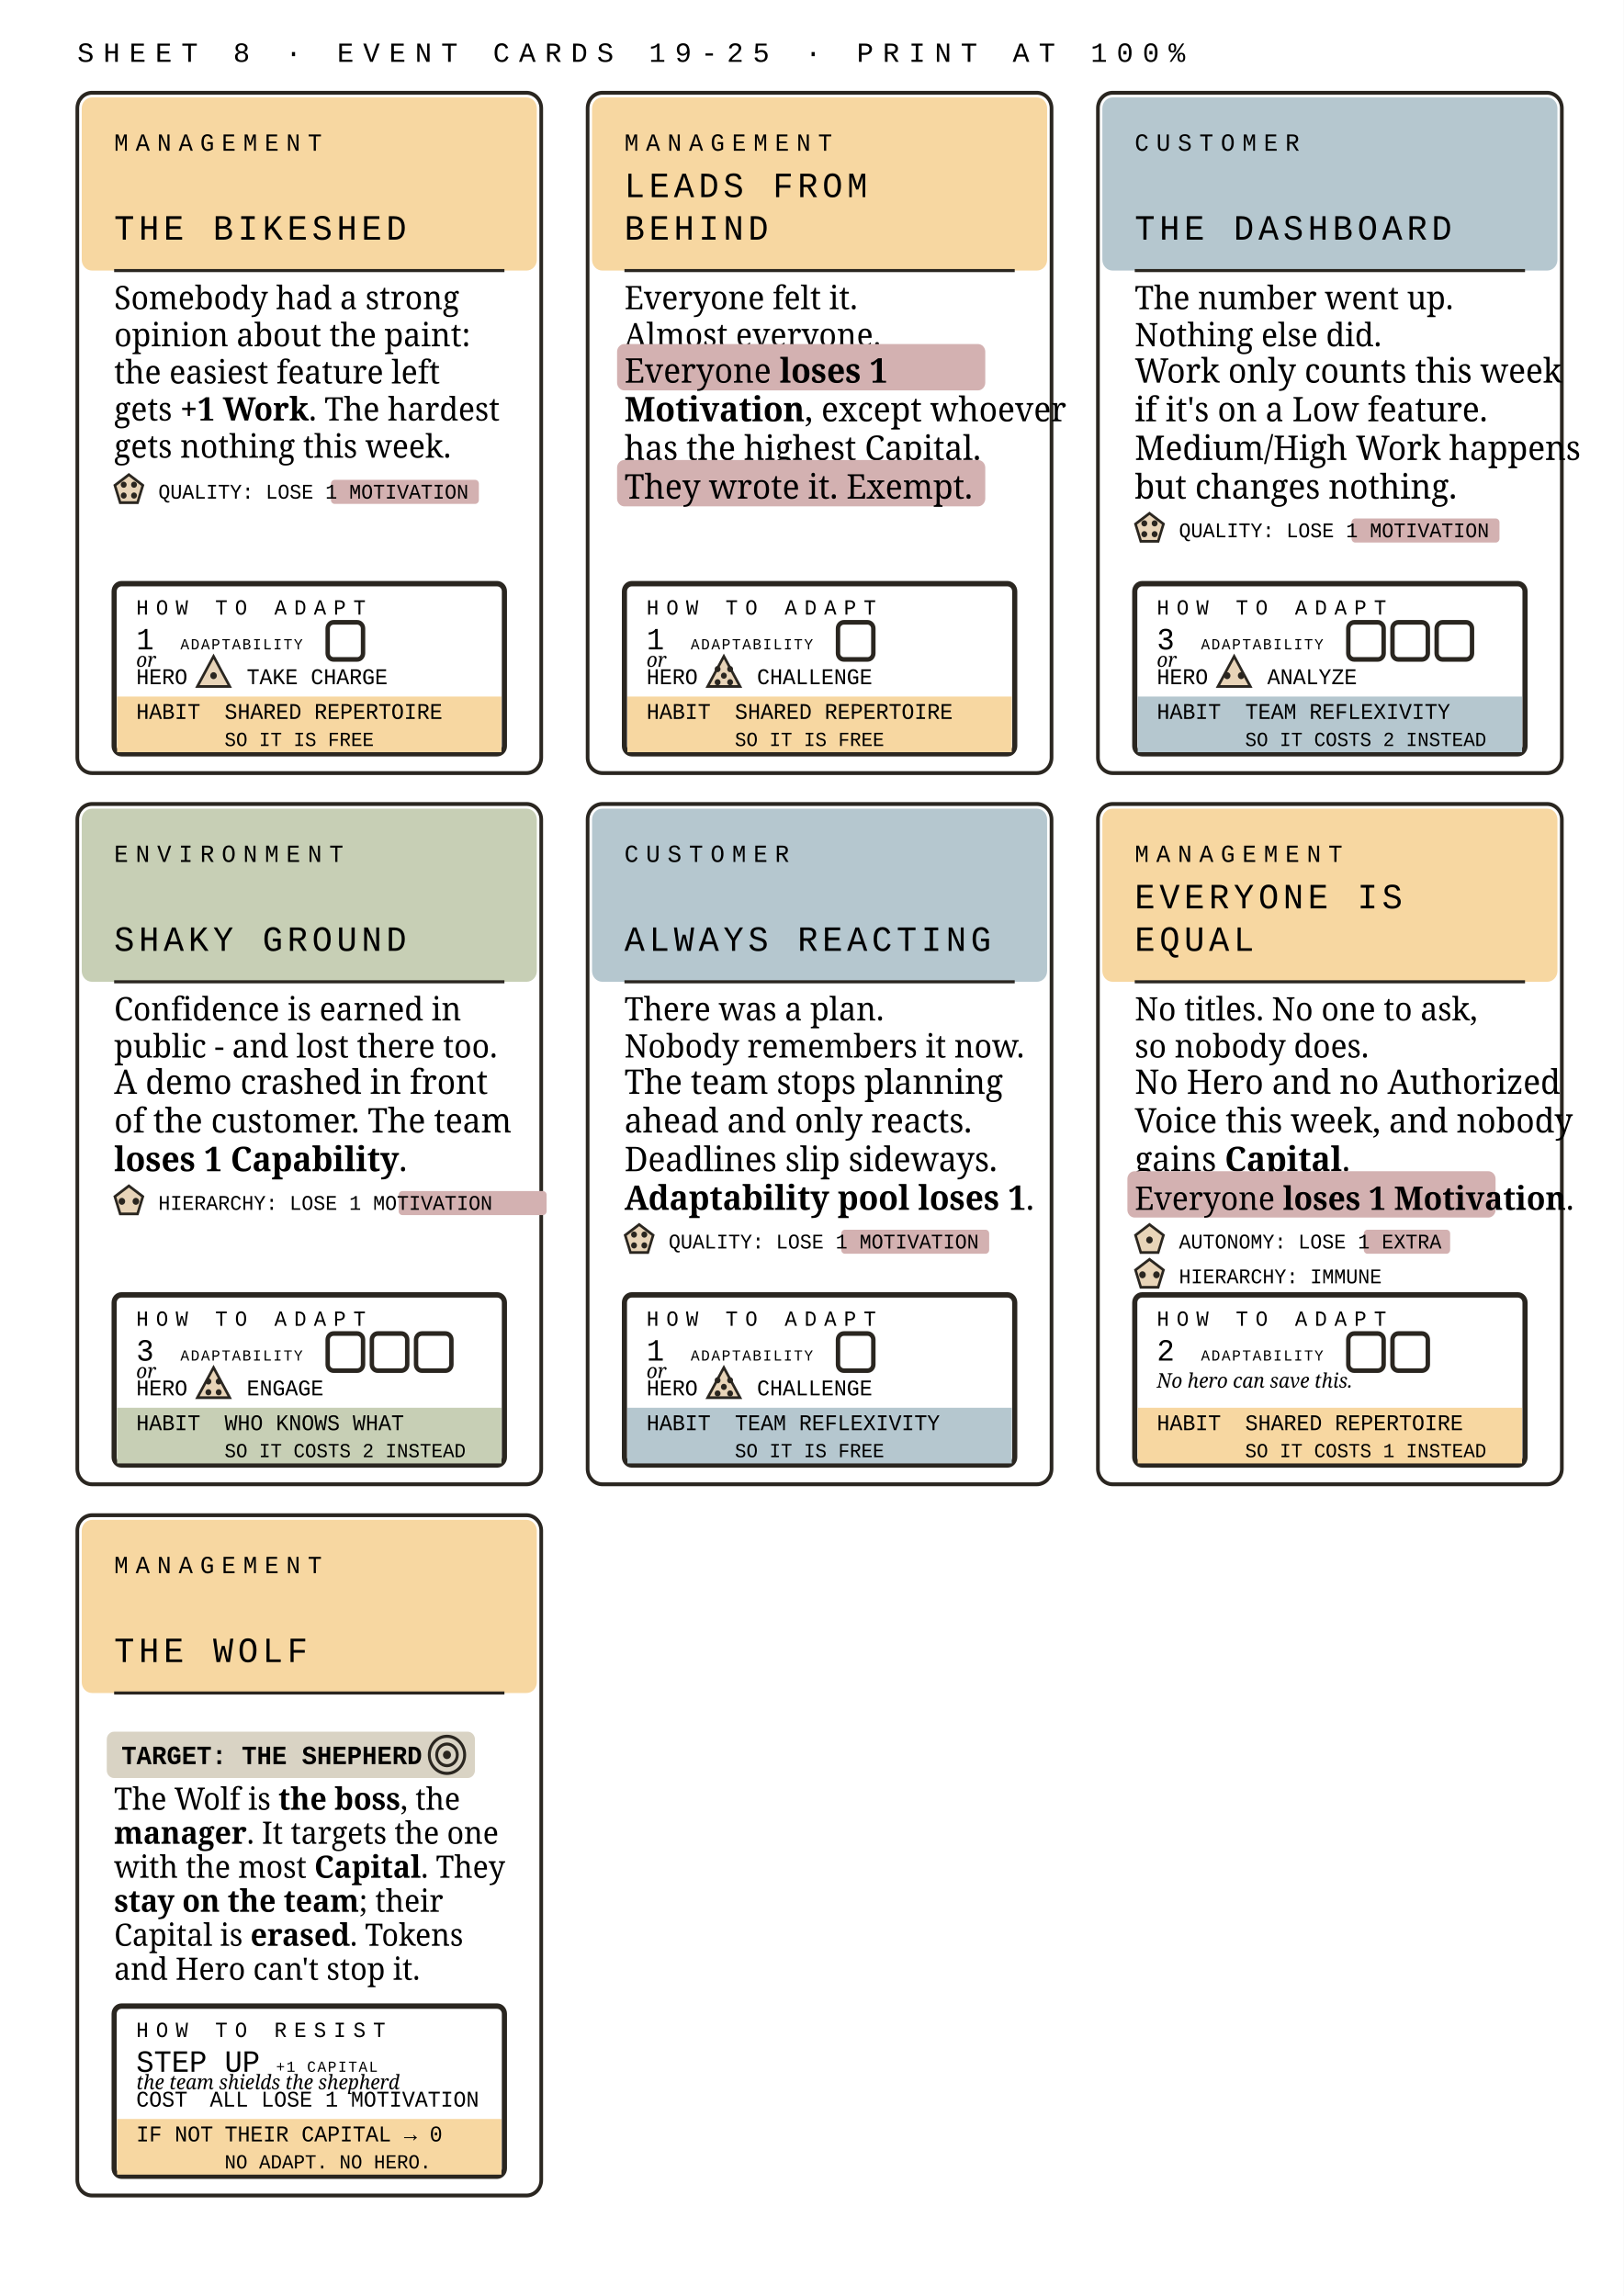
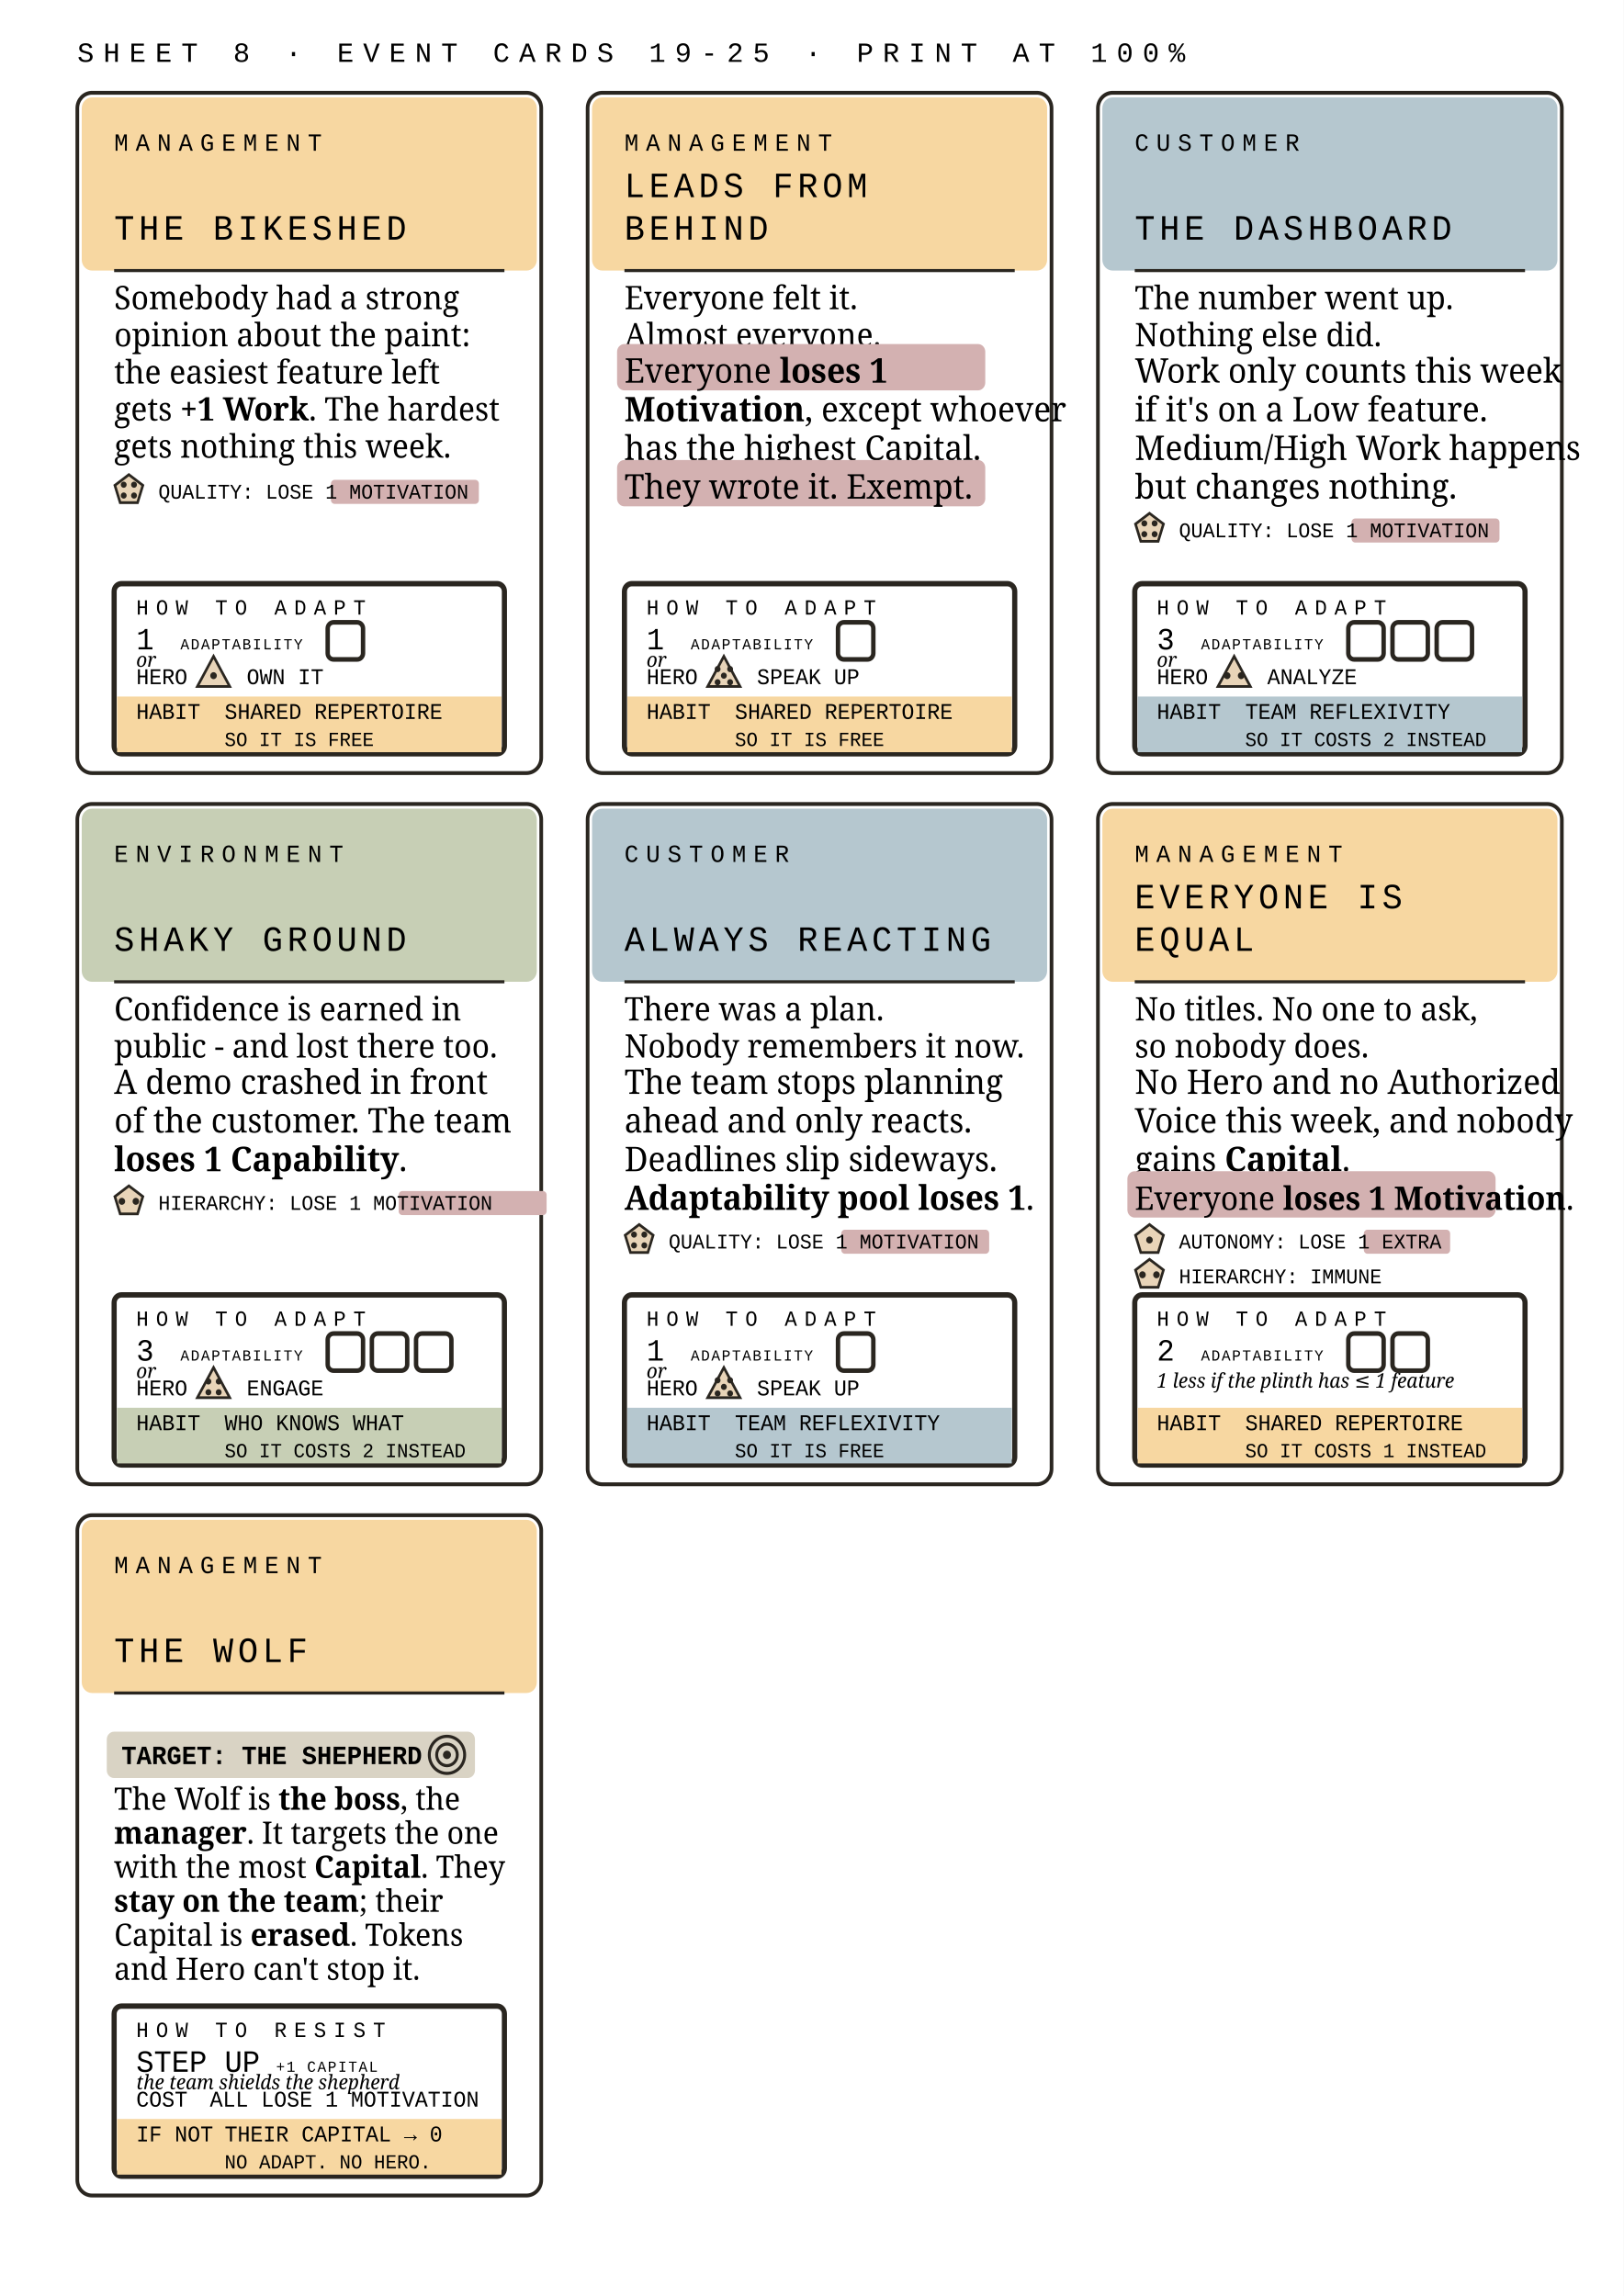
<svg xmlns="http://www.w3.org/2000/svg" width="210mm" height="297mm" viewBox="0 0 210 297">
  <style>
  .s { font-family:"EB Garamond",Garamond,Georgia,serif; fill:#000000; }
  .m { font-family:"IBM Plex Mono","Courier New",monospace; fill:#000000; }
  .c { fill:none; stroke:#2A2620; stroke-width:.5; }
  .h { stroke:#2A2620; stroke-width:.4; fill:none; }
  .w { fill:none; stroke:#2A2620; stroke-width:.7; }
  .q { fill:#000000; }
  .lb { font-family:"IBM Plex Mono","Courier New",monospace; font-size:2.9px; fill:#000000; }
  .vl { font-family:"IBM Plex Mono","Courier New",monospace; font-size:2.9px; fill:#000000; }
  .ic { fill:#E8D4B8; stroke:#2A2620; stroke-width:.35; }
  .pip { fill:#2A2620; stroke:none; }
  .trust { fill:#000000; }
  .capab { fill:#000000; }
  .shpra { fill:#000000; }
  .adapt { fill:#000000; }
  /* header tint = the Ledger row that answers this category */
  .cat-ppl  { fill:#D3CEDF; }
  .cat-env  { fill:#C7CFB5; }
  .cat-mgmt { fill:#F7D7A1; }
  .cat-cust { fill:#B5C7CF; }
</style>
  <defs>
    <g id="i-base">
      <rect x="-2.1" y="-2.1" width="4.2" height="4.2" rx=".3" class="ic" />
    </g>
    <g id="i-head">
      <polygon points="0,-2.5 2.2,1.4 -2.2,1.4" class="ic" />
    </g>
    <g id="i-item">
      <polygon points="0,-2.6 2.6,0 0,2.6 -2.6,0" class="ic" />
    </g>
    <g id="i-torso">
      <polygon points="0,-2 1.9,-.62 1.18,1.62 -1.18,1.62 -1.9,-.62" class="ic" />
    </g>
    <g id="q1">
      <circle cx="0" cy="0" r=".45" class="pip" />
    </g>
    <g id="q2">
      <circle cx="-.95" cy="0" r=".45" class="pip" />
      <circle cx=".95" cy="0" r=".45" class="pip" />
    </g>
    <g id="q3">
      <circle cx="0" cy="-.95" r=".45" class="pip" />
      <circle cx="-.95" cy=".8" r=".45" class="pip" />
      <circle cx=".95" cy=".8" r=".45" class="pip" />
    </g>
    <g id="q4">
      <circle cx="-.7" cy="-.7" r=".4" class="pip" />
      <circle cx=".7" cy="-.7" r=".4" class="pip" />
      <circle cx="-.7" cy=".7" r=".4" class="pip" />
      <circle cx=".7" cy=".7" r=".4" class="pip" />
    </g>
    <g id="q5">
      <circle cx="-.85" cy="-.85" r=".4" class="pip" />
      <circle cx=".85" cy="-.85" r=".4" class="pip" />
      <circle cx="0" cy="0" r=".4" class="pip" />
      <circle cx="-.85" cy=".85" r=".4" class="pip" />
      <circle cx=".85" cy=".85" r=".4" class="pip" />
    </g>
    <g id="bikeshed" transform="scale(.952381,1)">
      <rect x=".6" y=".6" width="61.8" height="22.4" rx="1.4" class="cat-mgmt" />
      <rect width="63" height="88" rx="2" class="c" />
      <text x="5" y="7.5" class="m q" font-size="3.2" letter-spacing="1">MANAGEMENT</text>
      <text x="5" y="19" class="m" font-size="4.6" letter-spacing=".6">THE BIKESHED</text>
      <line x1="5" y1="23" x2="58" y2="23" class="h" stroke-width=".7" />
      <text x="5" y="28" class="s" font-size="4.2">Somebody had a strong</text>
      <text x="5" y="32.8" class="s" font-size="4.2">opinion about the paint:</text>
      <text x="5" y="37.6" class="s" font-size="4.2">the easiest feature left</text>
      <text x="5" y="42.4" class="s" font-size="4.2">gets <tspan font-weight="bold">+1 Work</tspan>. The hardest</text>
      <text x="5" y="47.2" class="s" font-size="4.2">gets nothing this week.</text>
      <g transform="translate(0,9.5)">
        <g transform="translate(7,41.9)">
          <use href="#i-torso" />
          <use href="#q4" />
        </g>
        <rect x="34.44" y="40.57" width="20.09" height="3.11" rx=".5" fill="#D3B1B1" />
        <text x="11" y="43" class="m" font-size="2.7">QUALITY: LOSE 1 MOTIVATION</text>
        <rect x="5" y="54" width="53" height="22" rx="1" class="w" />
        <text x="8" y="58" class="m q" font-size="2.8" letter-spacing="1">HOW TO ADAPT</text>
        <text x="8" y="62.5" class="m" font-size="4">1</text>
        <text x="14" y="62.5" class="m q" font-size="2" letter-spacing=".2">ADAPTABILITY</text>
        <text x="8" y="64.75" class="s q" font-size="2.6" font-style="italic">or</text>
        <rect x="5.4" y="68.6" width="52.2" height="7.2" class="cat-mgmt" />
        <text x="8" y="67" class="lb">HERO</text>
        <g transform="translate(18.5,65.9)">
          <use href="#i-head" />
          <use href="#q1" />
        </g>
-         <text x="23" y="67" class="vl">TAKE CHARGE</text>
+         <text x="23" y="67" class="vl">OWN IT</text>
        <text x="8" y="71.5" class="lb">HABIT</text>
        <text x="20" y="71.5" class="vl shpra">SHARED REPERTOIRE</text>
        <text x="20" y="75" class="m" font-size="2.6">SO IT IS FREE</text>
        <use href="#cost1" />
      </g>
    </g>
    <g id="leadsbehind" transform="scale(.952381,1)">
      <rect x=".6" y=".6" width="61.8" height="22.4" rx="1.4" class="cat-mgmt" />
      <rect width="63" height="88" rx="2" class="c" />
      <text x="5" y="7.5" class="m q" font-size="3.2" letter-spacing="1">MANAGEMENT</text>
      <text x="5" y="13.5" class="m" font-size="4.6" letter-spacing=".6">LEADS FROM</text>
      <text x="5" y="19" class="m" font-size="4.6" letter-spacing=".6">BEHIND</text>
      <line x1="5" y1="23" x2="58" y2="23" class="h" stroke-width=".7" />
      <text x="5" y="28" class="s" font-size="4.2">Everyone felt it.</text>
      <text x="5" y="32.8" class="s" font-size="4.2">Almost everyone.</text>
      <g transform="translate(0,9.5)">
        <rect x="4" y="23" width="50" height="6" rx="1" fill="#D3B1B1" />
        <text x="5" y="28" class="s" font-size="4.4">Everyone <tspan font-weight="bold">loses 1</tspan>
        </text>
        <text x="5" y="33" class="s" font-size="4.4">
          <tspan font-weight="bold">Motivation</tspan>, except whoever</text>
        <text x="5" y="38" class="s" font-size="4.4">has the highest Capital.</text>
        <rect x="4" y="38" width="50" height="6" rx="1" fill="#D3B1B1" />
        <text x="5" y="43" class="s" font-size="4.4">They wrote it. Exempt.</text>
        <rect x="5" y="54" width="53" height="22" rx="1" class="w" />
        <text x="8" y="58" class="m q" font-size="2.8" letter-spacing="1">HOW TO ADAPT</text>
        <text x="8" y="62.5" class="m" font-size="4">1</text>
        <text x="14" y="62.5" class="m q" font-size="2" letter-spacing=".2">ADAPTABILITY</text>
        <text x="8" y="64.75" class="s q" font-size="2.6" font-style="italic">or</text>
        <rect x="5.4" y="68.6" width="52.2" height="7.2" class="cat-mgmt" />
        <text x="8" y="67" class="lb">HERO</text>
        <g transform="translate(18.5,65.9)">
          <use href="#i-head" />
          <use href="#q5" />
        </g>
-         <text x="23" y="67" class="vl">CHALLENGE</text>
+         <text x="23" y="67" class="vl">SPEAK UP</text>
        <text x="8" y="71.5" class="lb">HABIT</text>
        <text x="20" y="71.5" class="vl shpra">SHARED REPERTOIRE</text>
        <text x="20" y="75" class="m" font-size="2.6">SO IT IS FREE</text>
        <use href="#cost1" />
      </g>
    </g>
    <g id="dashboard" transform="scale(.952381,1)">
      <rect x=".6" y=".6" width="61.8" height="22.4" rx="1.4" class="cat-cust" />
      <rect width="63" height="88" rx="2" class="c" />
      <text x="5" y="7.5" class="m q" font-size="3.2" letter-spacing="1">CUSTOMER</text>
      <text x="5" y="19" class="m" font-size="4.6" letter-spacing=".6">THE DASHBOARD</text>
      <line x1="5" y1="23" x2="58" y2="23" class="h" stroke-width=".7" />
      <text x="5" y="28" class="s" font-size="4.2">The number went up.</text>
      <text x="5" y="32.8" class="s" font-size="4.2">Nothing else did.</text>
      <g transform="translate(0,9.5)">
        <text x="5" y="28" class="s" font-size="4.4">Work only counts this week</text>
        <text x="5" y="33" class="s" font-size="4.4">if it's on a Low feature.</text>
        <text x="5" y="38" class="s" font-size="4.4">Medium/High Work happens</text>
        <text x="5" y="43" class="s" font-size="4.4">but changes nothing.</text>
        <g transform="translate(7,46.9)">
          <use href="#i-torso" />
          <use href="#q4" />
        </g>
        <rect x="34.44" y="45.57" width="20.09" height="3.11" rx=".5" fill="#D3B1B1" />
        <text x="11" y="48" class="m" font-size="2.7">QUALITY: LOSE 1 MOTIVATION</text>
        <rect x="5" y="54" width="53" height="22" rx="1" class="w" />
        <text x="8" y="58" class="m q" font-size="2.8" letter-spacing="1">HOW TO ADAPT</text>
        <text x="8" y="62.5" class="m" font-size="4">3</text>
        <text x="14" y="62.5" class="m q" font-size="2" letter-spacing=".2">ADAPTABILITY</text>
        <text x="8" y="64.75" class="s q" font-size="2.6" font-style="italic">or</text>
        <rect x="5.4" y="68.6" width="52.2" height="7.2" class="cat-cust" />
        <text x="8" y="67" class="lb">HERO</text>
        <g transform="translate(18.5,65.9)">
          <use href="#i-head" />
          <use href="#q2" />
        </g>
        <text x="23" y="67" class="vl">ANALYZE</text>
        <text x="8" y="71.5" class="lb">HABIT</text>
        <text x="20" y="71.5" class="vl adapt">TEAM REFLEXIVITY</text>
        <text x="20" y="75" class="m" font-size="2.6">SO IT COSTS 2 INSTEAD</text>
        <use href="#cost3" />
      </g>
    </g>
    <g id="confidence" transform="scale(.952381,1)">
      <rect x=".6" y=".6" width="61.8" height="22.4" rx="1.4" class="cat-env" />
      <rect width="63" height="88" rx="2" class="c" />
      <text x="5" y="7.5" class="m q" font-size="3.2" letter-spacing="1">ENVIRONMENT</text>
      <text x="5" y="19" class="m" font-size="4.6" letter-spacing=".6">SHAKY GROUND</text>
      <line x1="5" y1="23" x2="58" y2="23" class="h" stroke-width=".7" />
      <text x="5" y="28" class="s" font-size="4.2">Confidence is earned in</text>
      <text x="5" y="32.8" class="s" font-size="4.2">public - and lost there too.</text>
      <g transform="translate(0,9.5)">
        <text x="5" y="28" class="s" font-size="4.4">A demo crashed in front</text>
        <text x="5" y="33" class="s" font-size="4.4">of the customer. The team</text>
        <text x="5" y="38" class="s" font-size="4.4">
          <tspan font-weight="bold">loses 1 Capability</tspan>.</text>
        <g transform="translate(7,41.9)">
          <use href="#i-torso" />
          <use href="#q2" />
        </g>
        <rect x="43.64" y="40.57" width="20.09" height="3.11" rx=".5" fill="#D3B1B1" />
        <text x="11" y="43" class="m" font-size="2.7">HIERARCHY: LOSE 1 MOTIVATION</text>
        <rect x="5" y="54" width="53" height="22" rx="1" class="w" />
        <text x="8" y="58" class="m q" font-size="2.8" letter-spacing="1">HOW TO ADAPT</text>
        <text x="8" y="62.5" class="m" font-size="4">3</text>
        <text x="14" y="62.5" class="m q" font-size="2" letter-spacing=".2">ADAPTABILITY</text>
        <text x="8" y="64.75" class="s q" font-size="2.6" font-style="italic">or</text>
        <rect x="5.4" y="68.6" width="52.2" height="7.2" class="cat-env" />
        <text x="8" y="67" class="lb">HERO</text>
        <g transform="translate(18.5,65.9)">
          <use href="#i-head" />
          <use href="#q4" />
        </g>
        <text x="23" y="67" class="vl">ENGAGE</text>
        <text x="8" y="71.5" class="lb">HABIT</text>
        <text x="20" y="71.5" class="vl capab">WHO KNOWS WHAT</text>
        <text x="20" y="75" class="m" font-size="2.6">SO IT COSTS 2 INSTEAD</text>
        <use href="#cost3" />
      </g>
    </g>
    <g id="reacting" transform="scale(.952381,1)">
      <rect x=".6" y=".6" width="61.8" height="22.4" rx="1.4" class="cat-cust" />
      <rect width="63" height="88" rx="2" class="c" />
      <text x="5" y="7.5" class="m q" font-size="3.2" letter-spacing="1">CUSTOMER</text>
      <text x="5" y="19" class="m" font-size="4.6" letter-spacing=".6">ALWAYS REACTING</text>
      <line x1="5" y1="23" x2="58" y2="23" class="h" stroke-width=".7" />
      <text x="5" y="28" class="s" font-size="4.2">There was a plan.</text>
      <text x="5" y="32.8" class="s" font-size="4.2">Nobody remembers it now.</text>
      <g transform="translate(0,9.5)">
        <text x="5" y="28" class="s" font-size="4.4">The team stops planning</text>
        <text x="5" y="33" class="s" font-size="4.4">ahead and only reacts.</text>
        <text x="5" y="38" class="s" font-size="4.4">Deadlines slip sideways.</text>
        <text x="5" y="43" class="s" font-size="4.4">
          <tspan font-weight="bold">Adaptability pool loses 1</tspan>.</text>
        <g transform="translate(7,46.9)">
          <use href="#i-torso" />
          <use href="#q4" />
        </g>
        <rect x="34.44" y="45.57" width="20.09" height="3.11" rx=".5" fill="#D3B1B1" />
        <text x="11" y="48" class="m" font-size="2.7">QUALITY: LOSE 1 MOTIVATION</text>
        <rect x="5" y="54" width="53" height="22" rx="1" class="w" />
        <text x="8" y="58" class="m q" font-size="2.8" letter-spacing="1">HOW TO ADAPT</text>
        <text x="8" y="62.5" class="m" font-size="4">1</text>
        <text x="14" y="62.5" class="m q" font-size="2" letter-spacing=".2">ADAPTABILITY</text>
        <text x="8" y="64.75" class="s q" font-size="2.6" font-style="italic">or</text>
        <rect x="5.4" y="68.6" width="52.2" height="7.2" class="cat-cust" />
        <text x="8" y="67" class="lb">HERO</text>
        <g transform="translate(18.5,65.9)">
          <use href="#i-head" />
          <use href="#q5" />
        </g>
-         <text x="23" y="67" class="vl">CHALLENGE</text>
+         <text x="23" y="67" class="vl">SPEAK UP</text>
        <text x="8" y="71.5" class="lb">HABIT</text>
        <text x="20" y="71.5" class="vl adapt">TEAM REFLEXIVITY</text>
        <text x="20" y="75" class="m" font-size="2.6">SO IT IS FREE</text>
        <use href="#cost1" />
      </g>
    </g>
    <g id="equal" transform="scale(.952381,1)">
      <rect x=".6" y=".6" width="61.8" height="22.4" rx="1.4" class="cat-mgmt" />
      <rect width="63" height="88" rx="2" class="c" />
      <text x="5" y="7.5" class="m q" font-size="3.2" letter-spacing="1">MANAGEMENT</text>
      <text x="5" y="13.5" class="m" font-size="4.6" letter-spacing=".6">EVERYONE IS</text>
      <text x="5" y="19" class="m" font-size="4.6" letter-spacing=".6">EQUAL</text>
      <line x1="5" y1="23" x2="58" y2="23" class="h" stroke-width=".7" />
      <text x="5" y="28" class="s" font-size="4.2">No titles. No one to ask,</text>
      <text x="5" y="32.8" class="s" font-size="4.2">so nobody does.</text>
      <g transform="translate(0,9.5)">
        <text x="5" y="28" class="s" font-size="4.4">No Hero and no Authorized</text>
        <text x="5" y="33" class="s" font-size="4.4">Voice this week, and nobody</text>
        <text x="5" y="38" class="s" font-size="4.4">gains <tspan font-weight="bold">Capital</tspan>.</text>
        <rect x="4" y="38" width="50" height="6" rx="1" fill="#D3B1B1" />
        <text x="5" y="43" class="s" font-size="4.2">Everyone <tspan font-weight="bold">loses 1 Motivation</tspan>.</text>
        <g transform="translate(7,46.9)">
          <use href="#i-torso" />
          <use href="#q1" />
        </g>
        <rect x="36.11" y="45.57" width="11.72" height="3.11" rx=".5" fill="#D3B1B1" />
        <text x="11" y="48" class="m" font-size="2.7">AUTONOMY: LOSE 1 EXTRA</text>
        <g transform="translate(7,51.4)">
          <use href="#i-torso" />
          <use href="#q2" />
        </g>
        <text x="11" y="52.5" class="m q" font-size="2.7">HIERARCHY: IMMUNE</text>
        <rect x="5" y="54" width="53" height="22" rx="1" class="w" />
        <text x="8" y="58" class="m q" font-size="2.8" letter-spacing="1">HOW TO ADAPT</text>
        <text x="8" y="62.5" class="m" font-size="4">2</text>
        <text x="14" y="62.5" class="m q" font-size="2" letter-spacing=".2">ADAPTABILITY</text>
-         <text x="8" y="66" class="s q" font-size="2.6" font-style="italic">No hero can save this.</text>
+         <text x="8" y="66" class="s q" font-size="2.6" font-style="italic">1 less if the plinth has ≤ 1 feature</text>
        <rect x="5.4" y="68.6" width="52.2" height="7.2" class="cat-mgmt" />
        <text x="8" y="71.5" class="lb">HABIT</text>
        <text x="20" y="71.5" class="vl shpra">SHARED REPERTOIRE</text>
        <text x="20" y="75" class="m" font-size="2.6">SO IT COSTS 1 INSTEAD</text>
        <use href="#cost2" />
      </g>
    </g>
    <g id="wolf" transform="scale(.952381,1)">
      <rect x=".6" y=".6" width="61.8" height="22.4" rx="1.4" class="cat-mgmt" />
      <rect width="63" height="88" rx="2" class="c" stroke-width=".9" />
      <text x="5" y="7.5" class="m q" font-size="3.2" letter-spacing="1">MANAGEMENT</text>
      <text x="5" y="19" class="m" font-size="4.6" letter-spacing=".6">THE WOLF</text>
      <line x1="5" y1="23" x2="58" y2="23" class="h" stroke-width=".7" />
      <g transform="translate(0,9.5)">
        <rect x="4" y="18.5" width="50" height="6" rx="1" fill="#D9D3C4" />
        <text x="6" y="22.7" class="m" font-size="3.4" font-weight="bold">TARGET: THE SHEPHERD</text>
        <g transform="translate(50.2,21.5)" fill="none" stroke="#2A2620" stroke-width=".4">
          <circle r="2.4" />
          <circle r="1.4" />
          <circle r=".35" fill="#2A2620" />
        </g>
        <text x="5" y="28.6" class="s" font-size="4">The Wolf is <tspan font-weight="bold">the boss</tspan>, the</text>
        <text x="5" y="33" class="s" font-size="4">
          <tspan font-weight="bold">manager</tspan>. It targets the one</text>
        <text x="5" y="37.4" class="s" font-size="4">with the most <tspan font-weight="bold">Capital</tspan>. They</text>
        <text x="5" y="41.8" class="s" font-size="4">
          <tspan font-weight="bold">stay on the team</tspan>; their</text>
        <text x="5" y="46.2" class="s" font-size="4">Capital is <tspan font-weight="bold">erased</tspan>. Tokens</text>
        <text x="5" y="50.6" class="s" font-size="4">and Hero can't stop it.</text>
        <rect x="5" y="54" width="53" height="22" rx="1" class="w" />
        <text x="8" y="58" class="m q" font-size="2.8" letter-spacing="1">HOW TO RESIST</text>
        <text x="8" y="62.5" class="m" font-size="4">STEP UP</text>
        <text x="27" y="62.5" class="m q" font-size="2" letter-spacing=".2">+1 CAPITAL</text>
        <text x="8" y="64.75" class="s q" font-size="2.6" font-style="italic">the team shields the shepherd</text>
        <rect x="5.4" y="68.6" width="52.2" height="7.2" class="cat-mgmt" />
        <text x="8" y="67" class="lb">COST</text>
        <text x="18" y="67" class="vl">ALL LOSE 1 MOTIVATION</text>
        <text x="8" y="71.5" class="lb">IF NOT</text>
        <text x="20" y="71.5" class="vl">THEIR CAPITAL → 0</text>
        <text x="20" y="75" class="m" font-size="2.6">NO ADAPT. NO HERO.</text>
      </g>
    </g>
    <g id="cost1" fill="none" stroke="#2A2620" stroke-width=".6">
      <rect x="34" y="59" width="4.8" height="4.8" rx=".8" />
    </g>
    <g id="cost2" fill="none" stroke="#2A2620" stroke-width=".6">
      <rect x="34" y="59" width="4.8" height="4.8" rx=".8" />
      <rect x="40" y="59" width="4.8" height="4.8" rx=".8" />
    </g>
    <g id="cost3" fill="none" stroke="#2A2620" stroke-width=".6">
      <rect x="34" y="59" width="4.8" height="4.8" rx=".8" />
      <rect x="40" y="59" width="4.8" height="4.8" rx=".8" />
      <rect x="46" y="59" width="4.8" height="4.8" rx=".8" />
    </g>
  </defs>
  <rect width="210" height="297" fill="#FFFFFF" />
  <text x="10" y="8" class="m" font-size="3.6" letter-spacing="1.2">SHEET 8 · EVENT CARDS 19-25 · PRINT AT 100%</text>
  <use href="#bikeshed" x="10" y="12" />
  <use href="#leadsbehind" x="76" y="12" />
  <use href="#dashboard" x="142" y="12" />
  <use href="#confidence" x="10" y="104" />
  <use href="#reacting" x="76" y="104" />
  <use href="#equal" x="142" y="104" />
  <use href="#wolf" x="10" y="196" />
</svg>
